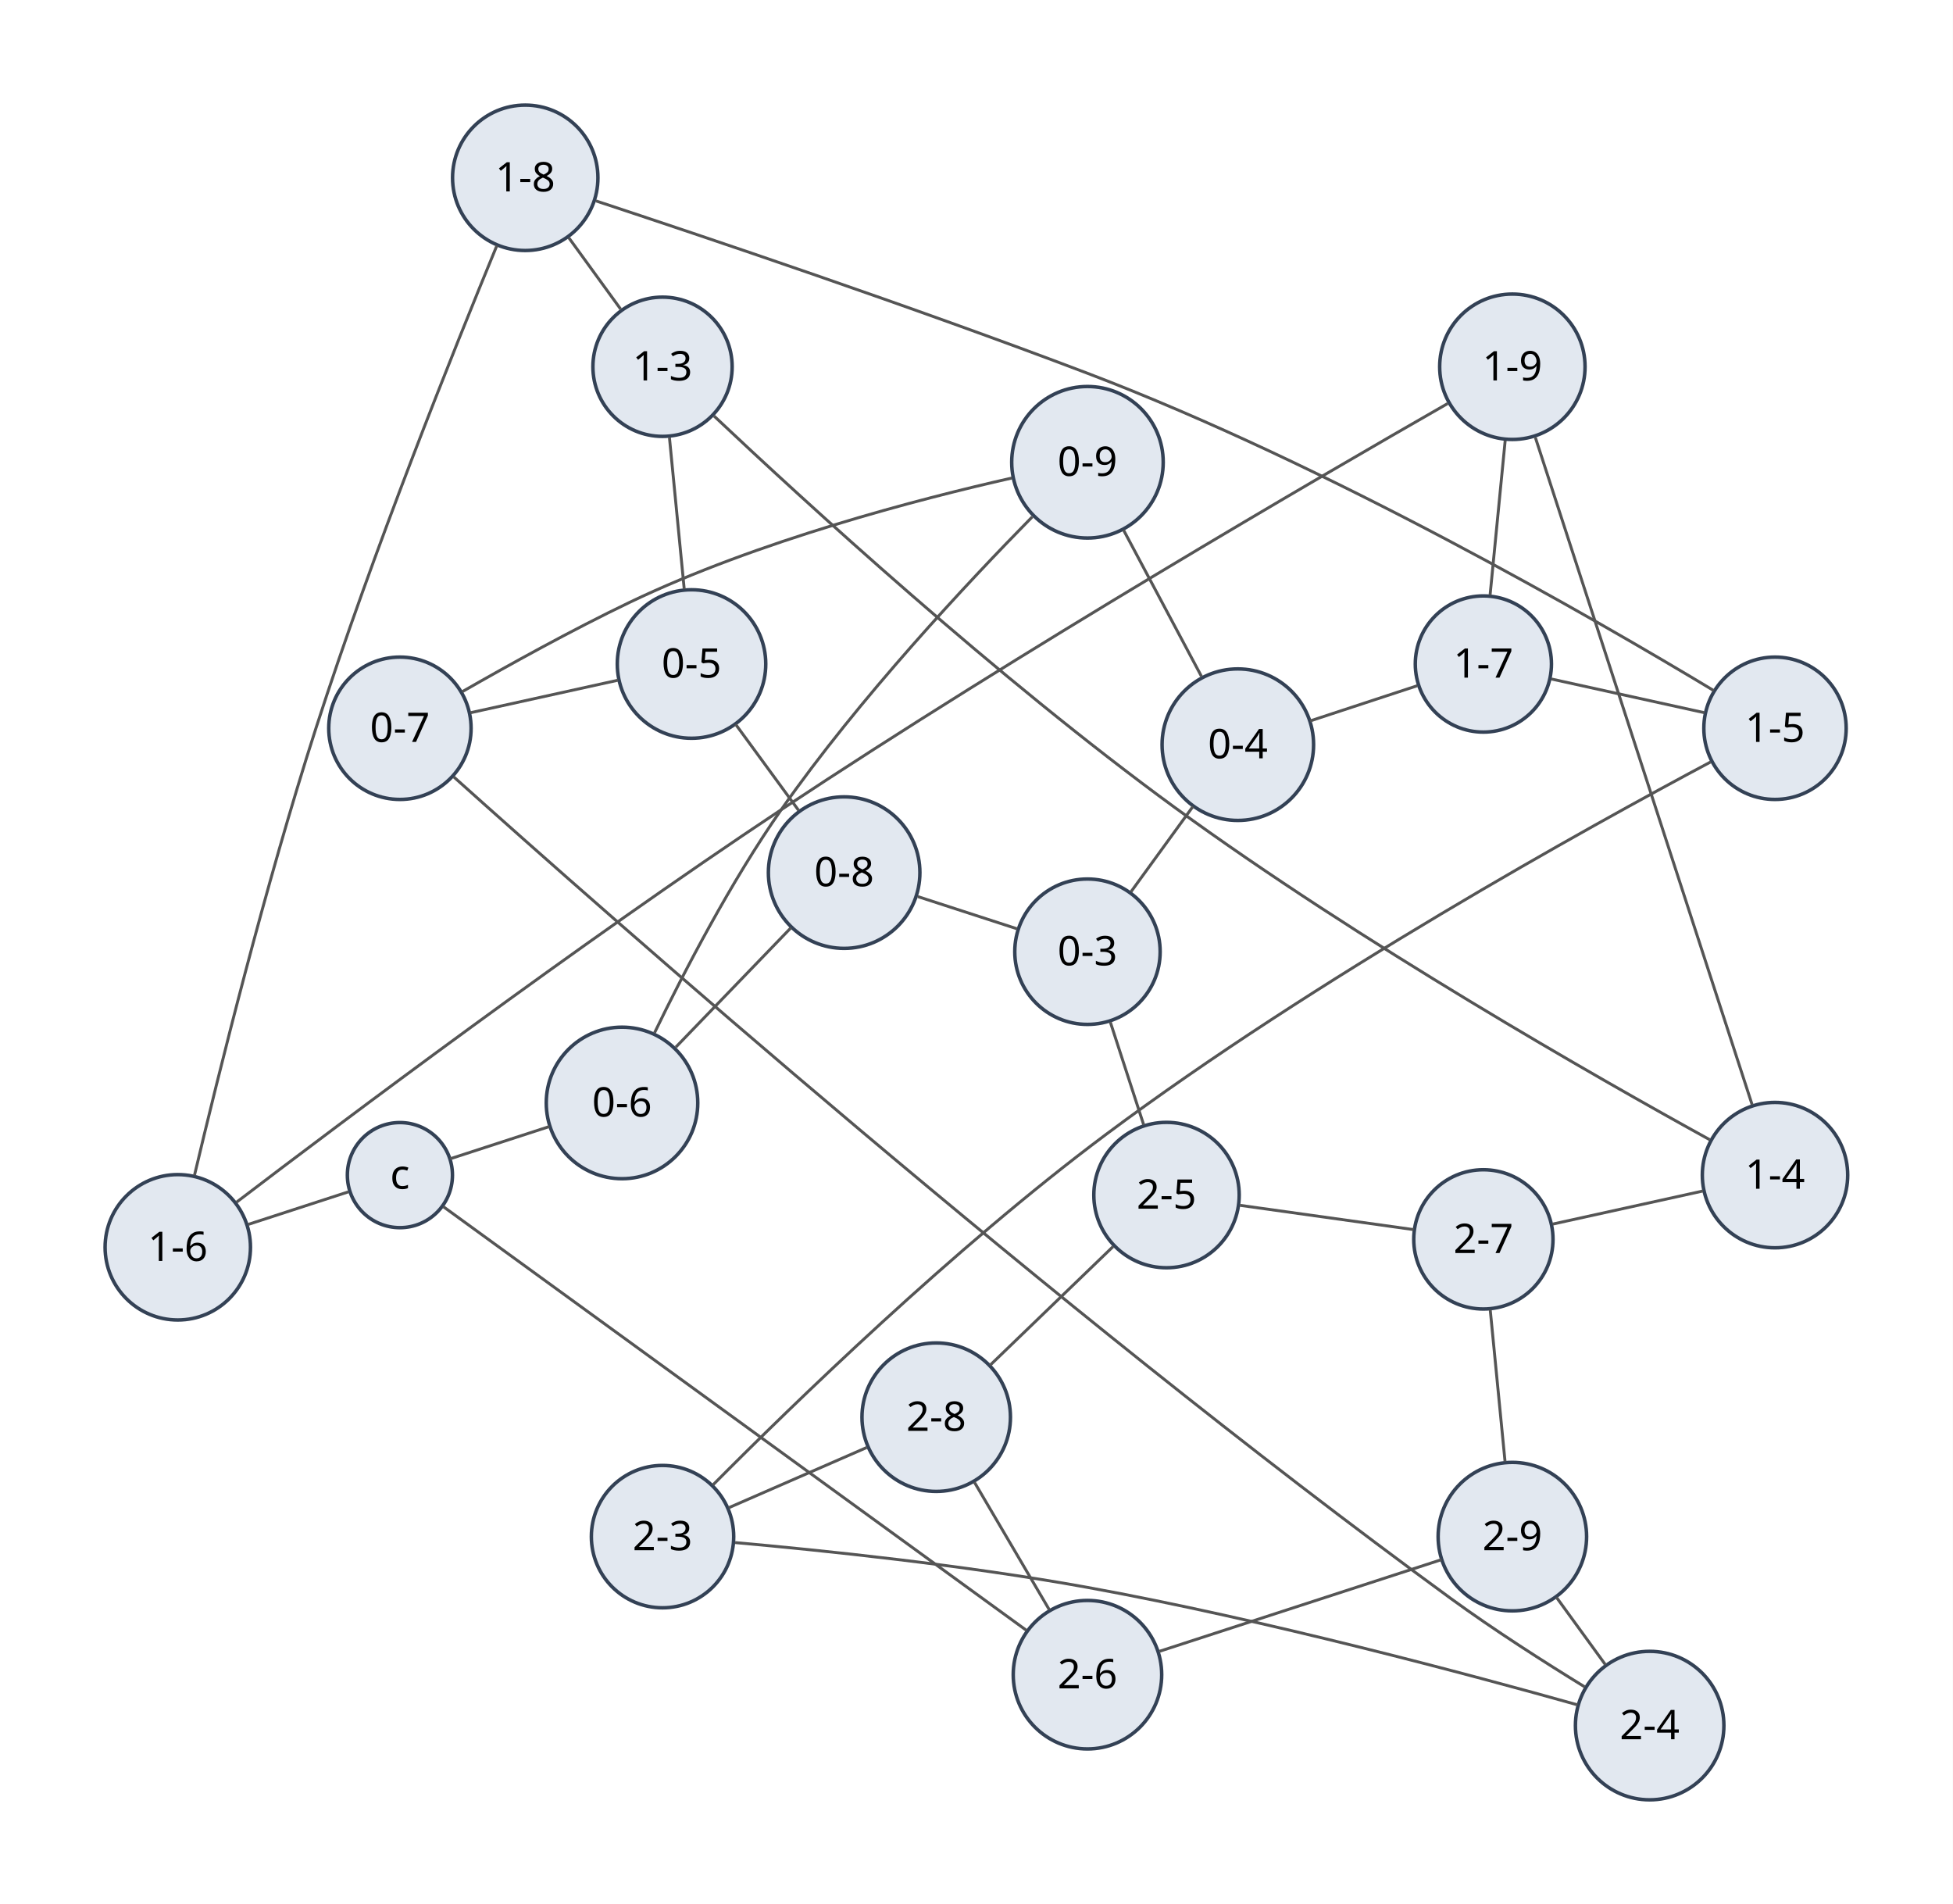
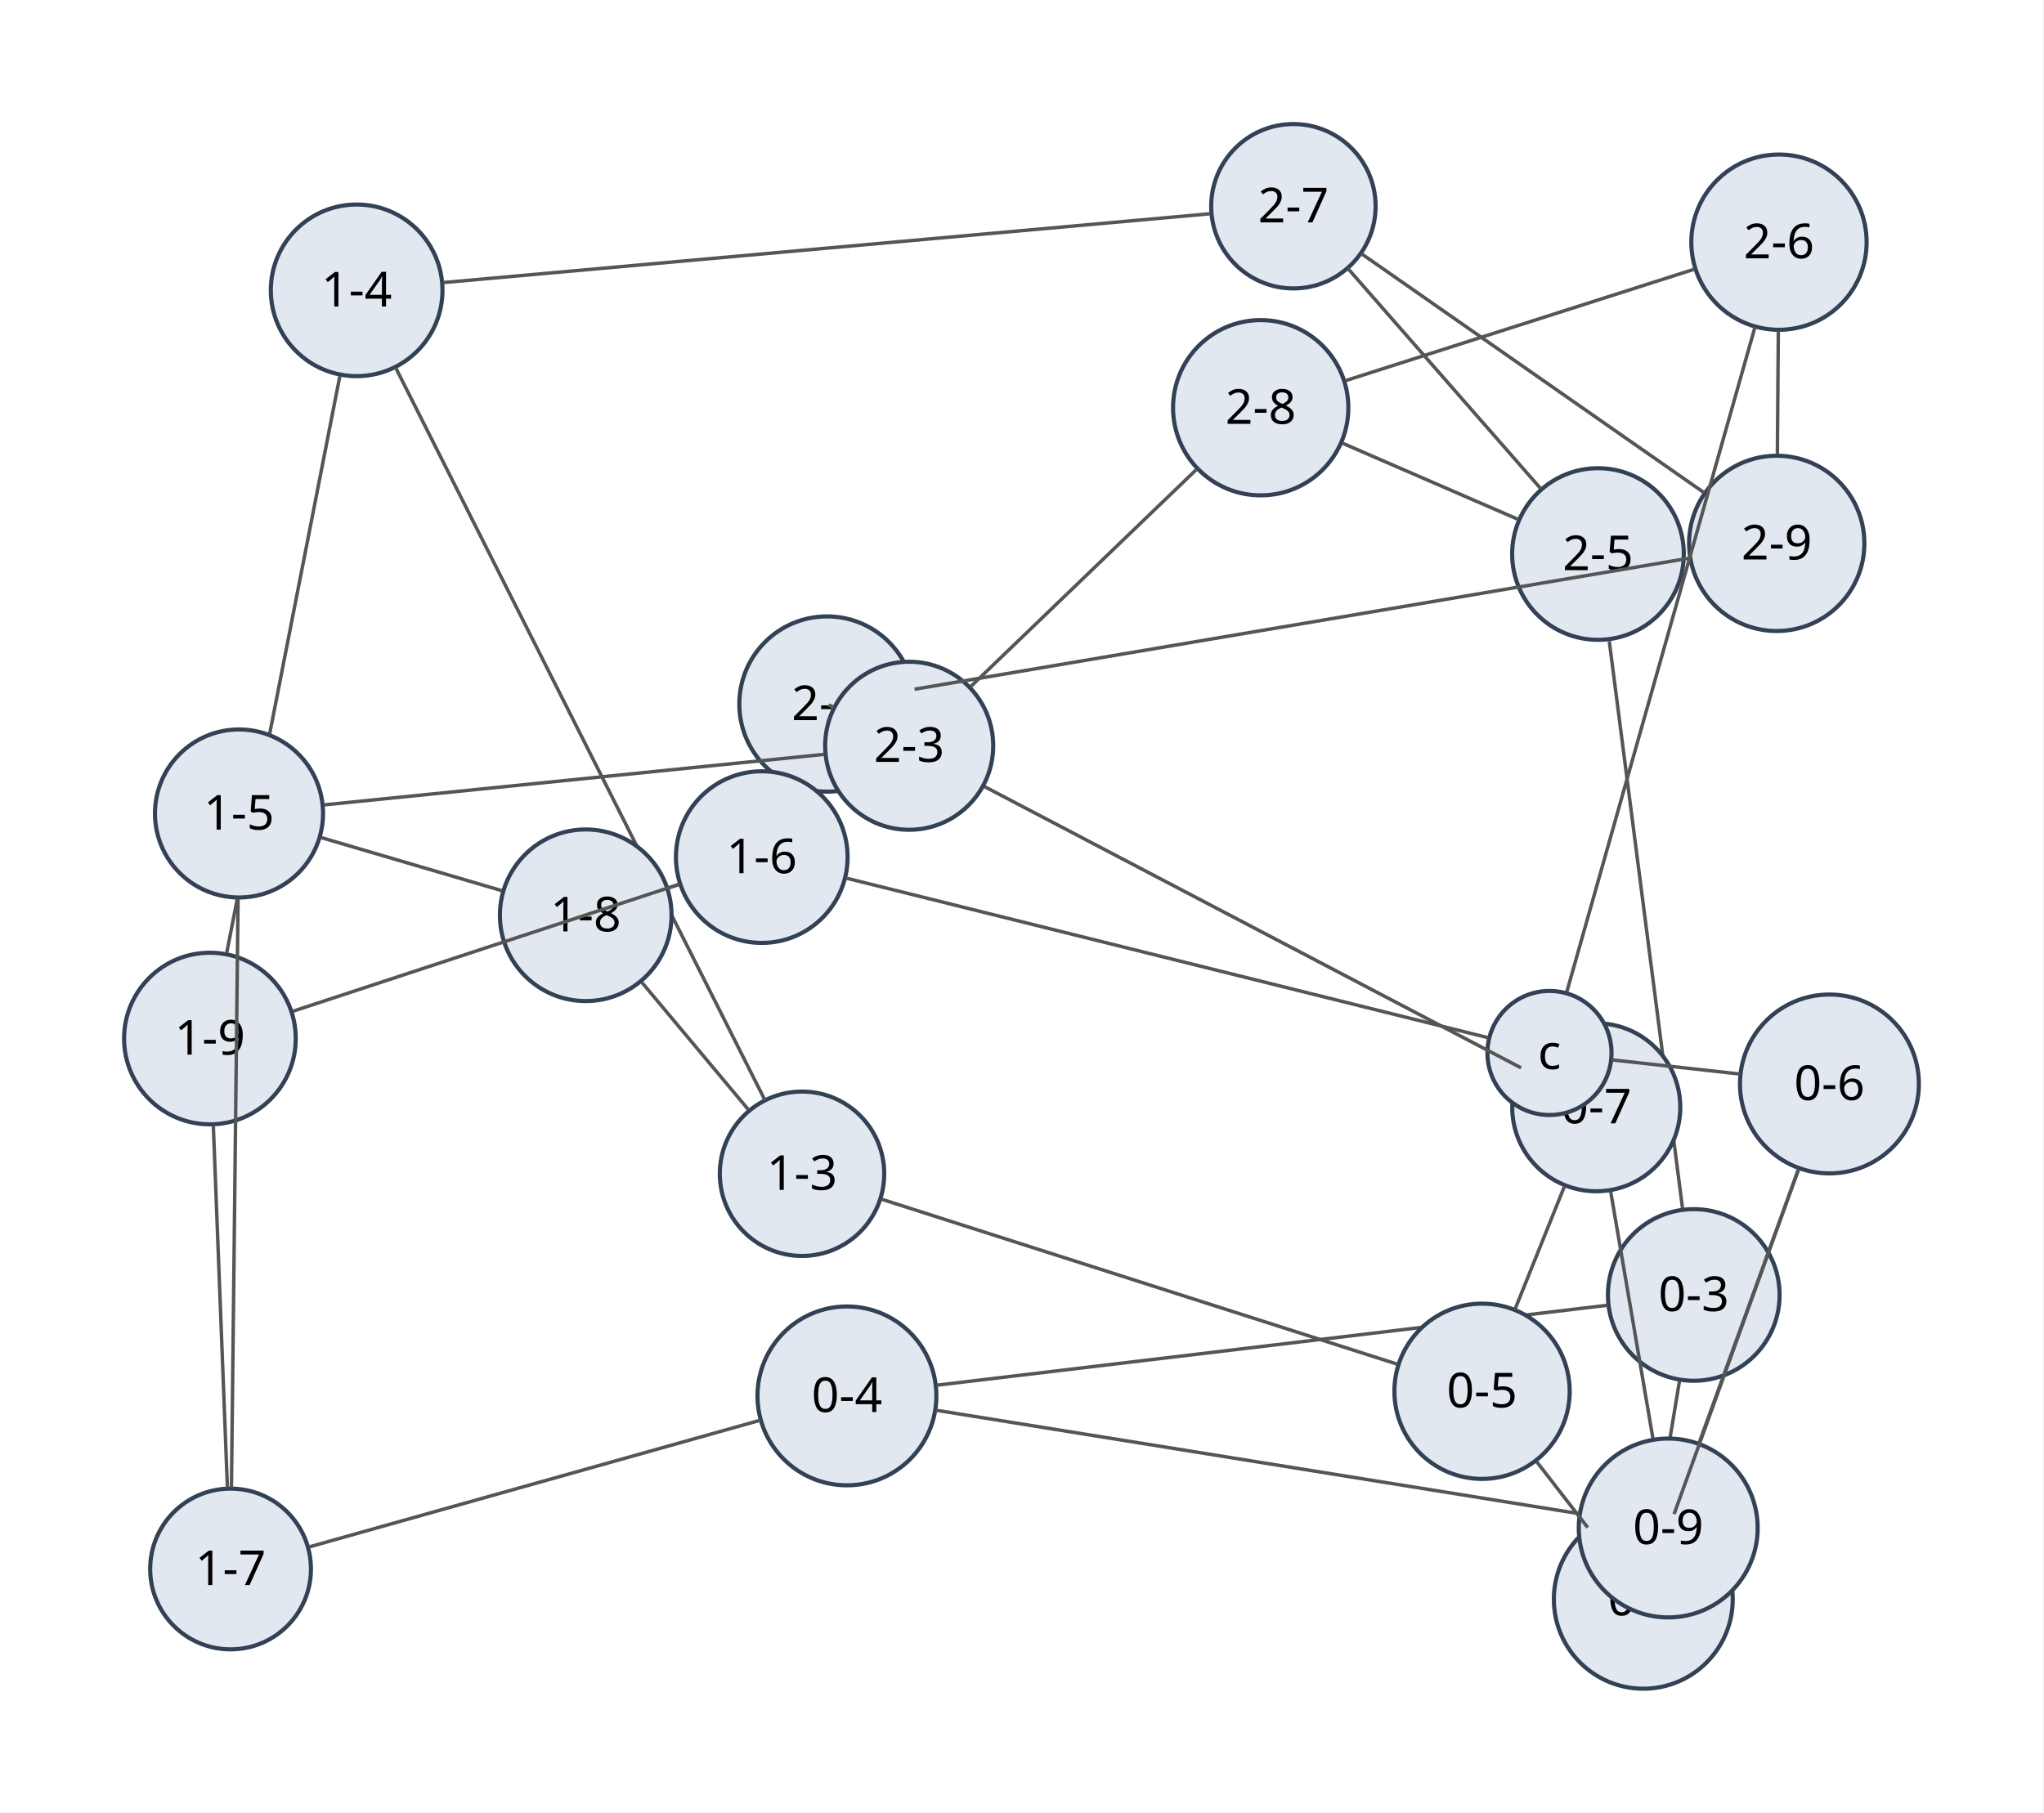
- <svg xmlns="http://www.w3.org/2000/svg" width="669pt" height="652pt" viewBox="0.00 0.00 669.00 652.00">
-   <g id="graph0" class="graph" transform="scale(1 1) rotate(0) translate(36 616.46)">
-     <polygon fill="white" stroke="none" points="-36,36 -36,-616.46 632.93,-616.46 632.93,36 -36,36" />
+ <svg xmlns="http://www.w3.org/2000/svg" width="593pt" height="526pt" viewBox="0.00 0.00 593.00 526.00">
+   <g id="graph0" class="graph" transform="scale(1 1) rotate(0) translate(36 490.04)">
+     <polygon fill="white" stroke="none" points="-36,36 -36,-490.04 556.71,-490.04 556.71,36 -36,36" />
    <g id="node1" class="node">
-       <ellipse fill="#e2e8f0" stroke="#334155" stroke-width="1.2" cx="336.51" cy="-290.49" rx="24.9" ry="24.9" />
-       <text xml:space="preserve" text-anchor="middle" x="336.51" y="-285.82" font-family="Fira Sans" font-size="14.00">0-3</text>
+       <ellipse fill="#e2e8f0" stroke="#334155" stroke-width="1.2" cx="455.39" cy="-114.26" rx="24.9" ry="24.9" />
+       <text xml:space="preserve" text-anchor="middle" x="455.39" y="-109.58" font-family="Fira Sans" font-size="14.00">0-3</text>
    </g>
    <g id="node2" class="node">
-       <ellipse fill="#e2e8f0" stroke="#334155" stroke-width="1.2" cx="388.02" cy="-361.4" rx="25.95" ry="25.95" />
-       <text xml:space="preserve" text-anchor="middle" x="388.02" y="-356.72" font-family="Fira Sans" font-size="14.00">0-4</text>
+       <ellipse fill="#e2e8f0" stroke="#334155" stroke-width="1.2" cx="209.71" cy="-84.97" rx="25.95" ry="25.95" />
+       <text xml:space="preserve" text-anchor="middle" x="209.71" y="-80.29" font-family="Fira Sans" font-size="14.00">0-4</text>
    </g>
    <g id="edge16" class="edge">
-       <path fill="none" stroke="#555555" d="M351.41,-311C358.06,-320.16 365.9,-330.95 372.62,-340.2" />
+       <path fill="none" stroke="#555555" d="M430.48,-111.29C383.76,-105.72 283.4,-93.75 235.79,-88.08" />
    </g>
    <g id="node6" class="node">
-       <ellipse fill="#e2e8f0" stroke="#334155" stroke-width="1.2" cx="253.16" cy="-317.58" rx="25.95" ry="25.95" />
-       <text xml:space="preserve" text-anchor="middle" x="253.16" y="-312.9" font-family="Fira Sans" font-size="14.00">0-8</text>
+       <ellipse fill="#e2e8f0" stroke="#334155" stroke-width="1.2" cx="440.75" cy="-25.95" rx="25.95" ry="25.95" />
+       <text xml:space="preserve" text-anchor="middle" x="440.75" y="-21.28" font-family="Fira Sans" font-size="14.00">0-8</text>
    </g>
    <g id="edge15" class="edge">
-       <path fill="none" stroke="#555555" d="M312.4,-298.33C301.72,-301.8 289.17,-305.88 278.37,-309.38" />
+       <path fill="none" stroke="#555555" d="M451.23,-89.19C449.3,-77.56 447.01,-63.75 445.07,-52.01" />
    </g>
    <g id="node17" class="node">
-       <ellipse fill="#e2e8f0" stroke="#334155" stroke-width="1.2" cx="363.59" cy="-207.14" rx="24.9" ry="24.9" />
-       <text xml:space="preserve" text-anchor="middle" x="363.59" y="-202.47" font-family="Fira Sans" font-size="14.00">2-5</text>
+       <ellipse fill="#e2e8f0" stroke="#334155" stroke-width="1.2" cx="427.6" cy="-329.27" rx="24.9" ry="24.9" />
+       <text xml:space="preserve" text-anchor="middle" x="427.6" y="-324.59" font-family="Fira Sans" font-size="14.00">2-5</text>
    </g>
    <g id="edge14" class="edge">
-       <path fill="none" stroke="#555555" d="M344.34,-266.39C347.93,-255.33 352.18,-242.25 355.77,-231.2" />
+       <path fill="none" stroke="#555555" d="M452.14,-139.34C446.81,-180.66 436.22,-262.58 430.87,-304.01" />
    </g>
    <g id="node7" class="node">
-       <ellipse fill="#e2e8f0" stroke="#334155" stroke-width="1.2" cx="336.51" cy="-458.13" rx="25.95" ry="25.95" />
-       <text xml:space="preserve" text-anchor="middle" x="336.51" y="-453.46" font-family="Fira Sans" font-size="14.00">0-9</text>
+       <ellipse fill="#e2e8f0" stroke="#334155" stroke-width="1.2" cx="447.98" cy="-46.64" rx="25.95" ry="25.95" />
+       <text xml:space="preserve" text-anchor="middle" x="447.98" y="-41.97" font-family="Fira Sans" font-size="14.00">0-9</text>
    </g>
    <g id="edge6" class="edge">
-       <path fill="none" stroke="#555555" d="M375.55,-384.81C367.45,-400.02 356.94,-419.77 348.86,-434.93" />
+       <path fill="none" stroke="#555555" d="M235.66,-80.79C281.5,-73.42 376.25,-58.18 422.06,-50.81" />
    </g>
    <g id="node12" class="node">
-       <ellipse fill="#e2e8f0" stroke="#334155" stroke-width="1.2" cx="472.13" cy="-389.03" rx="23.32" ry="23.32" />
-       <text xml:space="preserve" text-anchor="middle" x="472.13" y="-384.36" font-family="Fira Sans" font-size="14.00">1-7</text>
+       <ellipse fill="#e2e8f0" stroke="#334155" stroke-width="1.2" cx="30.89" cy="-34.74" rx="23.32" ry="23.32" />
+       <text xml:space="preserve" text-anchor="middle" x="30.89" y="-30.07" font-family="Fira Sans" font-size="14.00">1-7</text>
    </g>
    <g id="edge7" class="edge">
-       <path fill="none" stroke="#555555" d="M412.8,-369.54C424.43,-373.36 438.19,-377.88 449.53,-381.61" />
+       <path fill="none" stroke="#555555" d="M184.47,-77.88C149.62,-68.09 87.27,-50.58 53.74,-41.16" />
    </g>
    <g id="node3" class="node">
-       <ellipse fill="#e2e8f0" stroke="#334155" stroke-width="1.2" cx="200.88" cy="-389.03" rx="25.43" ry="25.43" />
-       <text xml:space="preserve" text-anchor="middle" x="200.88" y="-384.36" font-family="Fira Sans" font-size="14.00">0-5</text>
+       <ellipse fill="#e2e8f0" stroke="#334155" stroke-width="1.2" cx="393.97" cy="-86.31" rx="25.43" ry="25.43" />
+       <text xml:space="preserve" text-anchor="middle" x="393.97" y="-81.63" font-family="Fira Sans" font-size="14.00">0-5</text>
    </g>
    <g id="node5" class="node">
-       <ellipse fill="#e2e8f0" stroke="#334155" stroke-width="1.2" cx="100.99" cy="-367.02" rx="24.38" ry="24.38" />
-       <text xml:space="preserve" text-anchor="middle" x="100.99" y="-362.34" font-family="Fira Sans" font-size="14.00">0-7</text>
+       <ellipse fill="#e2e8f0" stroke="#334155" stroke-width="1.2" cx="427.1" cy="-168.73" rx="24.38" ry="24.38" />
+       <text xml:space="preserve" text-anchor="middle" x="427.1" y="-164.06" font-family="Fira Sans" font-size="14.00">0-7</text>
    </g>
    <g id="edge31" class="edge">
-       <path fill="none" stroke="#555555" d="M175.68,-383.48C160.18,-380.06 140.45,-375.71 125.15,-372.34" />
+       <path fill="none" stroke="#555555" d="M403.55,-110.15C408.06,-121.37 413.42,-134.69 417.88,-145.8" />
    </g>
    <g id="edge32" class="edge">
-       <path fill="none" stroke="#555555" d="M216,-368.36C222.76,-359.13 230.71,-348.26 237.53,-338.94" />
+       <path fill="none" stroke="#555555" d="M409.81,-65.88C414.58,-59.72 419.82,-52.96 424.61,-46.78" />
    </g>
    <g id="node8" class="node">
-       <ellipse fill="#e2e8f0" stroke="#334155" stroke-width="1.2" cx="190.95" cy="-490.84" rx="23.85" ry="23.85" />
-       <text xml:space="preserve" text-anchor="middle" x="190.95" y="-486.16" font-family="Fira Sans" font-size="14.00">1-3</text>
+       <ellipse fill="#e2e8f0" stroke="#334155" stroke-width="1.2" cx="196.68" cy="-149.43" rx="23.85" ry="23.85" />
+       <text xml:space="preserve" text-anchor="middle" x="196.68" y="-144.76" font-family="Fira Sans" font-size="14.00">1-3</text>
    </g>
    <g id="edge33" class="edge">
-       <path fill="none" stroke="#555555" d="M198.38,-414.72C196.82,-430.63 194.84,-450.92 193.32,-466.56" />
+       <path fill="none" stroke="#555555" d="M369.38,-94.17C330.96,-106.47 257.2,-130.07 219.74,-142.05" />
    </g>
    <g id="node4" class="node">
-       <ellipse fill="#e2e8f0" stroke="#334155" stroke-width="1.2" cx="177.07" cy="-238.69" rx="25.95" ry="25.95" />
-       <text xml:space="preserve" text-anchor="middle" x="177.07" y="-234.02" font-family="Fira Sans" font-size="14.00">0-6</text>
+       <ellipse fill="#e2e8f0" stroke="#334155" stroke-width="1.2" cx="494.75" cy="-175.49" rx="25.95" ry="25.95" />
+       <text xml:space="preserve" text-anchor="middle" x="494.75" y="-170.82" font-family="Fira Sans" font-size="14.00">0-6</text>
    </g>
    <g id="edge19" class="edge">
-       <path fill="none" stroke="#555555" d="M195.49,-257.79C207.45,-270.19 222.98,-286.29 234.91,-298.66" />
+       <path fill="none" stroke="#555555" d="M485.83,-150.8C475.83,-123.09 459.69,-78.41 449.68,-50.68" />
    </g>
    <g id="edge18" class="edge">
-       <path fill="none" stroke="#555555" d="M188.21,-262.71C198.34,-283.63 214.33,-314.41 231.61,-339.13 258.27,-377.28 295.45,-416.92 317.63,-439.46" />
+       <path fill="none" stroke="#555555" d="M485.73,-150.65C477.45,-127.83 465.25,-94.2 456.97,-71.41" />
    </g>
    <g id="node22" class="node">
-       <ellipse fill="#e2e8f0" stroke="#334155" stroke-width="1.2" cx="100.99" cy="-213.97" rx="18" ry="18" />
-       <text xml:space="preserve" text-anchor="middle" x="100.99" y="-209.29" font-family="Fira Sans" font-size="14.00">c</text>
+       <ellipse fill="#e2e8f0" stroke="#334155" stroke-width="1.2" cx="413.53" cy="-184.48" rx="18" ry="18" />
+       <text xml:space="preserve" text-anchor="middle" x="413.53" y="-179.81" font-family="Fira Sans" font-size="14.00">c</text>
    </g>
    <g id="edge17" class="edge">
-       <path fill="none" stroke="#555555" d="M152.16,-230.6C141.06,-226.99 128.27,-222.83 118.25,-219.58" />
+       <path fill="none" stroke="#555555" d="M468.61,-178.39C456.55,-179.72 442.54,-181.27 431.66,-182.48" />
    </g>
    <g id="edge9" class="edge">
-       <path fill="none" stroke="#555555" d="M122.38,-379.57C138.04,-388.55 159.91,-400.67 179.74,-410.18 223.62,-431.22 278.83,-445.55 310.65,-452.74" />
+       <path fill="none" stroke="#555555" d="M431.28,-144.32C434.82,-123.58 439.9,-93.9 443.53,-72.7" />
    </g>
    <g id="node16" class="node">
-       <ellipse fill="#e2e8f0" stroke="#334155" stroke-width="1.2" cx="529.09" cy="-25.43" rx="25.43" ry="25.43" />
-       <text xml:space="preserve" text-anchor="middle" x="529.09" y="-20.75" font-family="Fira Sans" font-size="14.00">2-4</text>
+       <ellipse fill="#e2e8f0" stroke="#334155" stroke-width="1.2" cx="203.92" cy="-285.74" rx="25.43" ry="25.43" />
+       <text xml:space="preserve" text-anchor="middle" x="203.92" y="-281.06" font-family="Fira Sans" font-size="14.00">2-4</text>
    </g>
    <g id="edge8" class="edge">
-       <path fill="none" stroke="#555555" d="M119.45,-350.34C171.45,-303.68 324.26,-168.68 460.92,-69 475.79,-58.16 493.29,-47 506.83,-38.69" />
+       <path fill="none" stroke="#555555" d="M405.29,-180.16C362.96,-202.36 270,-251.09 226.81,-273.74" />
    </g>
    <g id="node9" class="node">
-       <ellipse fill="#e2e8f0" stroke="#334155" stroke-width="1.2" cx="572.03" cy="-213.97" rx="24.9" ry="24.9" />
-       <text xml:space="preserve" text-anchor="middle" x="572.03" y="-209.29" font-family="Fira Sans" font-size="14.00">1-4</text>
+       <ellipse fill="#e2e8f0" stroke="#334155" stroke-width="1.2" cx="67.47" cy="-405.79" rx="24.9" ry="24.9" />
+       <text xml:space="preserve" text-anchor="middle" x="67.47" y="-401.11" font-family="Fira Sans" font-size="14.00">1-4</text>
    </g>
    <g id="edge4" class="edge">
-       <path fill="none" stroke="#555555" d="M208.6,-473.96C239.37,-444.93 305.41,-384.37 366.47,-339.85 430.04,-293.5 511.1,-247.34 549.68,-226.09" />
+       <path fill="none" stroke="#555555" d="M185.89,-170.85C161.75,-218.74 103.59,-334.14 78.88,-383.16" />
    </g>
    <g id="node13" class="node">
-       <ellipse fill="#e2e8f0" stroke="#334155" stroke-width="1.2" cx="143.92" cy="-555.56" rx="24.9" ry="24.9" />
-       <text xml:space="preserve" text-anchor="middle" x="143.92" y="-550.89" font-family="Fira Sans" font-size="14.00">1-8</text>
+       <ellipse fill="#e2e8f0" stroke="#334155" stroke-width="1.2" cx="133.93" cy="-224.44" rx="24.9" ry="24.9" />
+       <text xml:space="preserve" text-anchor="middle" x="133.93" y="-219.76" font-family="Fira Sans" font-size="14.00">1-8</text>
    </g>
    <g id="edge5" class="edge">
-       <path fill="none" stroke="#555555" d="M176.58,-510.61C170.97,-518.34 164.52,-527.21 158.85,-535.02" />
+       <path fill="none" stroke="#555555" d="M181.17,-167.97C171.73,-179.25 159.7,-193.64 150.14,-205.06" />
    </g>
    <g id="node14" class="node">
-       <ellipse fill="#e2e8f0" stroke="#334155" stroke-width="1.2" cx="482.06" cy="-490.84" rx="24.9" ry="24.9" />
-       <text xml:space="preserve" text-anchor="middle" x="482.06" y="-486.16" font-family="Fira Sans" font-size="14.00">1-9</text>
+       <ellipse fill="#e2e8f0" stroke="#334155" stroke-width="1.2" cx="24.9" cy="-188.67" rx="24.9" ry="24.9" />
+       <text xml:space="preserve" text-anchor="middle" x="24.9" y="-184" font-family="Fira Sans" font-size="14.00">1-9</text>
    </g>
    <g id="edge26" class="edge">
-       <path fill="none" stroke="#555555" d="M564.2,-238.06C547.19,-290.42 506.99,-414.12 489.94,-466.61" />
+       <path fill="none" stroke="#555555" d="M62.59,-380.88C54.4,-339.11 37.99,-255.42 29.79,-213.62" />
    </g>
    <g id="node19" class="node">
-       <ellipse fill="#e2e8f0" stroke="#334155" stroke-width="1.2" cx="472.13" cy="-191.96" rx="23.85" ry="23.85" />
-       <text xml:space="preserve" text-anchor="middle" x="472.13" y="-187.28" font-family="Fira Sans" font-size="14.00">2-7</text>
+       <ellipse fill="#e2e8f0" stroke="#334155" stroke-width="1.2" cx="339.24" cy="-430.19" rx="23.85" ry="23.85" />
+       <text xml:space="preserve" text-anchor="middle" x="339.24" y="-425.51" font-family="Fira Sans" font-size="14.00">2-7</text>
    </g>
    <g id="edge27" class="edge">
-       <path fill="none" stroke="#555555" d="M547.33,-208.53C531.62,-205.07 511.37,-200.61 495.85,-197.19" />
+       <path fill="none" stroke="#555555" d="M92.55,-408.04C144.59,-412.71 263.7,-423.41 315,-428.01" />
    </g>
    <g id="node10" class="node">
-       <ellipse fill="#e2e8f0" stroke="#334155" stroke-width="1.2" cx="572.03" cy="-367.02" rx="24.38" ry="24.38" />
-       <text xml:space="preserve" text-anchor="middle" x="572.03" y="-362.34" font-family="Fira Sans" font-size="14.00">1-5</text>
+       <ellipse fill="#e2e8f0" stroke="#334155" stroke-width="1.2" cx="33.34" cy="-253.98" rx="24.38" ry="24.38" />
+       <text xml:space="preserve" text-anchor="middle" x="33.34" y="-249.3" font-family="Fira Sans" font-size="14.00">1-5</text>
    </g>
    <g id="edge22" class="edge">
-       <path fill="none" stroke="#555555" d="M547.84,-372.35C531.91,-375.86 511.15,-380.43 495.4,-383.9" />
+       <path fill="none" stroke="#555555" d="M33.07,-229.25C32.59,-186.7 31.62,-100.17 31.15,-58.38" />
    </g>
    <g id="edge21" class="edge">
-       <path fill="none" stroke="#555555" d="M551.02,-379.94C510.75,-404.23 419.29,-457.1 336.51,-488.61 276.46,-511.46 204.76,-535.56 168.11,-547.66" />
+       <path fill="none" stroke="#555555" d="M57.18,-246.98C72.98,-242.34 93.65,-236.26 109.56,-231.59" />
    </g>
    <g id="node15" class="node">
-       <ellipse fill="#e2e8f0" stroke="#334155" stroke-width="1.2" cx="190.95" cy="-90.15" rx="24.38" ry="24.38" />
-       <text xml:space="preserve" text-anchor="middle" x="190.95" y="-85.48" font-family="Fira Sans" font-size="14.00">2-3</text>
+       <ellipse fill="#e2e8f0" stroke="#334155" stroke-width="1.2" cx="227.77" cy="-273.63" rx="24.38" ry="24.38" />
+       <text xml:space="preserve" text-anchor="middle" x="227.77" y="-268.96" font-family="Fira Sans" font-size="14.00">2-3</text>
    </g>
    <g id="edge20" class="edge">
-       <path fill="none" stroke="#555555" d="M549.97,-355.48C508.06,-333.14 414.66,-281.48 342.84,-227.89 290.63,-188.93 235.45,-135.28 208.22,-107.86" />
+       <path fill="none" stroke="#555555" d="M57.97,-256.47C95.26,-260.24 165.68,-267.36 203.04,-271.13" />
    </g>
    <g id="node11" class="node">
-       <ellipse fill="#e2e8f0" stroke="#334155" stroke-width="1.2" cx="24.9" cy="-189.25" rx="24.9" ry="24.9" />
-       <text xml:space="preserve" text-anchor="middle" x="24.9" y="-184.57" font-family="Fira Sans" font-size="14.00">1-6</text>
+       <ellipse fill="#e2e8f0" stroke="#334155" stroke-width="1.2" cx="185" cy="-241.32" rx="24.9" ry="24.9" />
+       <text xml:space="preserve" text-anchor="middle" x="185" y="-236.64" font-family="Fira Sans" font-size="14.00">1-6</text>
    </g>
    <g id="edge12" class="edge">
-       <path fill="none" stroke="#555555" d="M30.62,-213.92C38.81,-248.47 54.83,-313.06 72.22,-367.02 91.72,-427.52 119.61,-497 134.19,-532.32" />
+       <path fill="none" stroke="#555555" d="M160.96,-233.37C159.93,-233.03 158.89,-232.69 157.85,-232.34" />
    </g>
    <g id="edge11" class="edge">
-       <path fill="none" stroke="#555555" d="M45.04,-204.71C81.56,-232.55 161.44,-292.55 231.61,-339.13 313.99,-393.81 415.76,-452.97 459.91,-478.25" />
+       <path fill="none" stroke="#555555" d="M161.03,-233.43C130.85,-223.51 79.29,-206.56 49.03,-196.61" />
    </g>
    <g id="edge10" class="edge">
-       <path fill="none" stroke="#555555" d="M48.98,-197.07C60.12,-200.69 73.12,-204.92 83.34,-208.24" />
+       <path fill="none" stroke="#555555" d="M209.46,-235.23C255.75,-223.72 355.16,-199 395.73,-188.91" />
    </g>
    <g id="edge1" class="edge">
-       <path fill="none" stroke="#555555" d="M474.43,-412.64C475.98,-428.5 478.02,-449.38 479.6,-465.57" />
+       <path fill="none" stroke="#555555" d="M29.97,-58.46C28.86,-86.88 27.02,-134.3 25.89,-163.39" />
    </g>
    <g id="edge23" class="edge">
-       <path fill="none" stroke="#555555" d="M215.81,-88.11C244.9,-85.51 294.44,-80.41 336.51,-72.76 397.48,-61.67 467.92,-42.77 504.37,-32.53" />
+       <path fill="none" stroke="#555555" d="M205.79,-284.79C205.2,-285.08 204.74,-285.32 204.41,-285.48" />
    </g>
    <g id="node20" class="node">
-       <ellipse fill="#e2e8f0" stroke="#334155" stroke-width="1.2" cx="284.7" cy="-131.06" rx="25.43" ry="25.43" />
-       <text xml:space="preserve" text-anchor="middle" x="284.7" y="-126.38" font-family="Fira Sans" font-size="14.00">2-8</text>
+       <ellipse fill="#e2e8f0" stroke="#334155" stroke-width="1.2" cx="329.75" cy="-371.72" rx="25.43" ry="25.43" />
+       <text xml:space="preserve" text-anchor="middle" x="329.75" y="-367.05" font-family="Fira Sans" font-size="14.00">2-8</text>
    </g>
    <g id="edge24" class="edge">
-       <path fill="none" stroke="#555555" d="M213.64,-100.05C227.95,-106.3 246.4,-114.34 260.91,-120.68" />
+       <path fill="none" stroke="#555555" d="M245.53,-290.72C263.91,-308.39 292.48,-335.87 311.15,-353.84" />
    </g>
    <g id="node21" class="node">
-       <ellipse fill="#e2e8f0" stroke="#334155" stroke-width="1.2" cx="482.06" cy="-90.15" rx="25.43" ry="25.43" />
-       <text xml:space="preserve" text-anchor="middle" x="482.06" y="-85.48" font-family="Fira Sans" font-size="14.00">2-9</text>
+       <ellipse fill="#e2e8f0" stroke="#334155" stroke-width="1.2" cx="479.46" cy="-332.36" rx="25.43" ry="25.43" />
+       <text xml:space="preserve" text-anchor="middle" x="479.46" y="-327.68" font-family="Fira Sans" font-size="14.00">2-9</text>
    </g>
    <g id="edge13" class="edge">
-       <path fill="none" stroke="#555555" d="M513.95,-46.26C508.58,-53.65 502.54,-61.97 497.17,-69.35" />
+       <path fill="none" stroke="#555555" d="M229.34,-290.04C281.84,-298.92 401.65,-319.19 454.09,-328.07" />
    </g>
    <g id="edge2" class="edge">
-       <path fill="none" stroke="#555555" d="M388.76,-203.62C406.67,-201.12 430.59,-197.77 448.21,-195.31" />
+       <path fill="none" stroke="#555555" d="M410.98,-348.25C394.99,-366.52 370.96,-393.96 355.19,-411.97" />
    </g>
    <g id="edge3" class="edge">
-       <path fill="none" stroke="#555555" d="M345.29,-189.5C332.64,-177.29 315.86,-161.11 303.17,-148.87" />
+       <path fill="none" stroke="#555555" d="M404.41,-339.33C389.04,-346 368.93,-354.72 353.45,-361.44" />
    </g>
    <g id="node18" class="node">
-       <ellipse fill="#e2e8f0" stroke="#334155" stroke-width="1.2" cx="336.51" cy="-42.86" rx="25.43" ry="25.43" />
-       <text xml:space="preserve" text-anchor="middle" x="336.51" y="-38.18" font-family="Fira Sans" font-size="14.00">2-6</text>
+       <ellipse fill="#e2e8f0" stroke="#334155" stroke-width="1.2" cx="480.11" cy="-419.77" rx="25.43" ry="25.43" />
+       <text xml:space="preserve" text-anchor="middle" x="480.11" y="-415.09" font-family="Fira Sans" font-size="14.00">2-6</text>
    </g>
    <g id="edge30" class="edge">
-       <path fill="none" stroke="#555555" d="M323.43,-65.11C315.58,-78.48 305.62,-95.44 297.77,-108.81" />
+       <path fill="none" stroke="#555555" d="M455.62,-411.94C427.74,-403.03 382.46,-388.56 354.48,-379.62" />
    </g>
    <g id="edge29" class="edge">
-       <path fill="none" stroke="#555555" d="M361.2,-50.88C388.13,-59.63 430.95,-73.54 457.74,-82.25" />
+       <path fill="none" stroke="#555555" d="M479.92,-394.01C479.84,-382.73 479.74,-369.52 479.65,-358.23" />
    </g>
    <g id="edge28" class="edge">
-       <path fill="none" stroke="#555555" d="M315.61,-58.04C268.77,-92.07 156.36,-173.74 115.85,-203.17" />
+       <path fill="none" stroke="#555555" d="M473.12,-395.03C459.63,-347.37 430.33,-243.83 418.57,-202.27" />
    </g>
    <g id="edge25" class="edge">
-       <path fill="none" stroke="#555555" d="M474.48,-167.83C476.01,-152.19 478,-131.83 479.55,-115.88" />
+       <path fill="none" stroke="#555555" d="M359.03,-416.38C385.3,-398.05 431.5,-365.82 458.39,-347.06" />
    </g>
  </g>
</svg>
